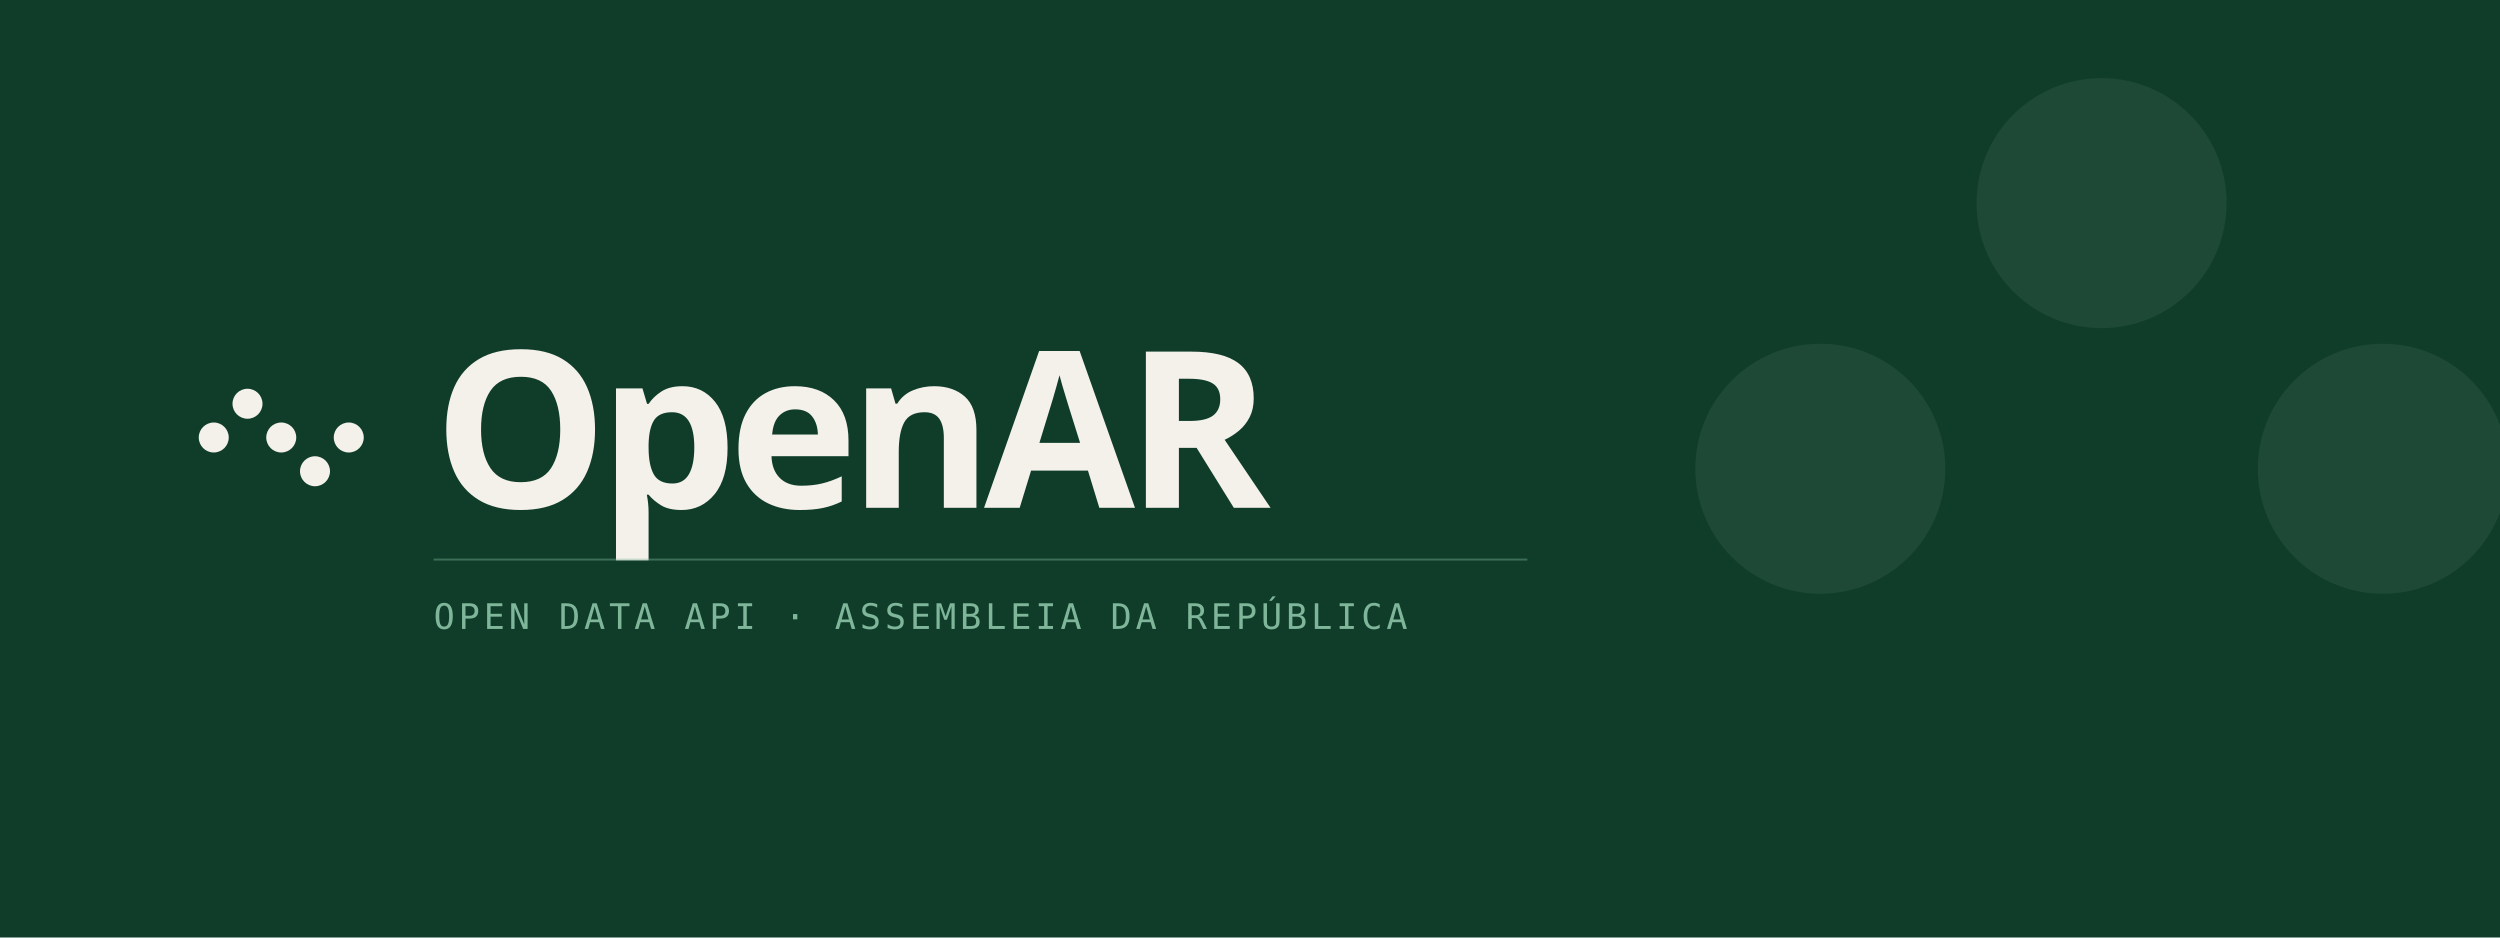
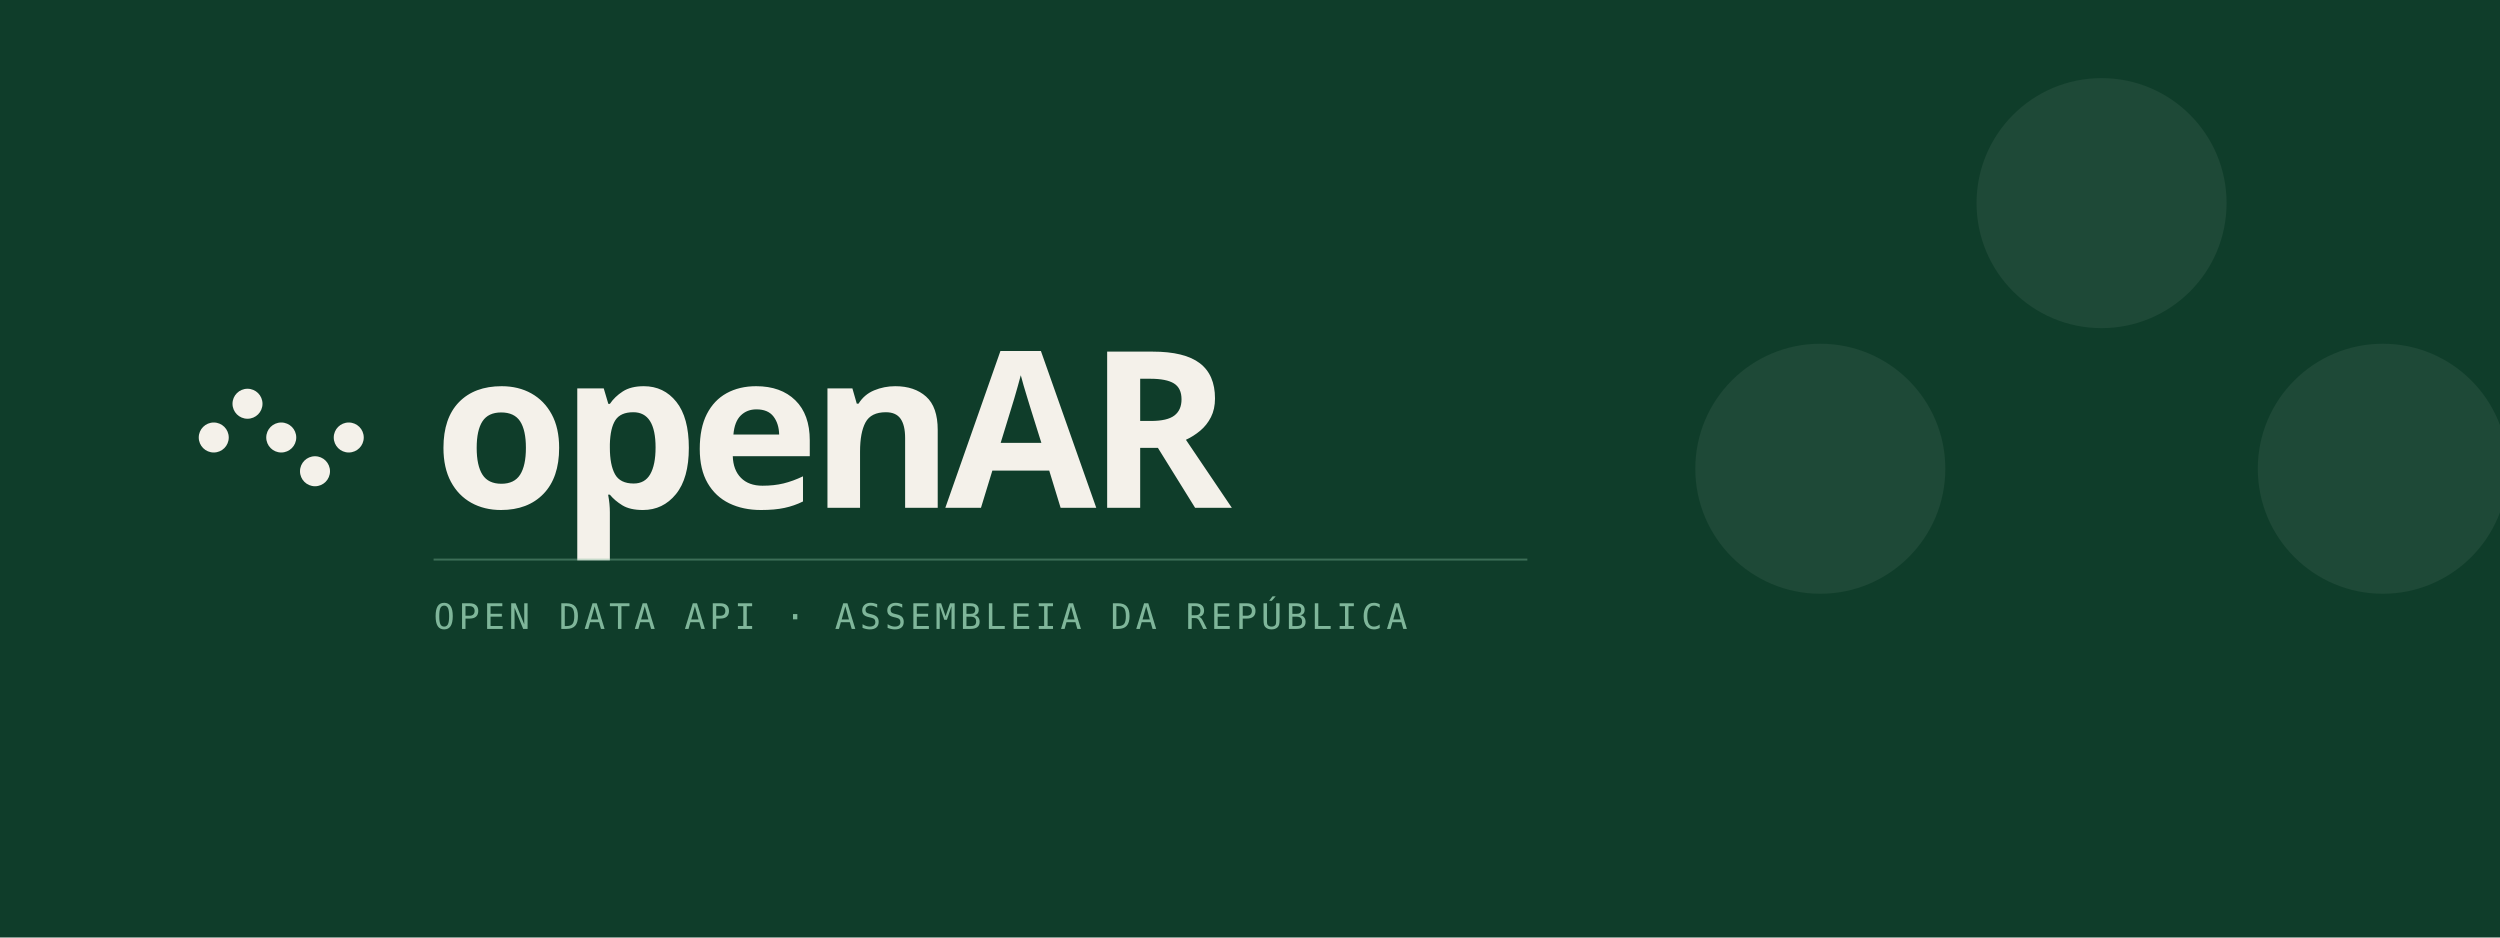
<svg xmlns="http://www.w3.org/2000/svg" viewBox="0 0 1280 480" width="1280" height="480">
  <rect width="1280" height="480" fill="#0F3D2A" />
  <g opacity="0.07" transform="translate(820, 40)">
    <circle cx="112" cy="200" r="64" fill="#F4F1EA" />
    <circle cx="256" cy="64" r="64" fill="#F4F1EA" />
    <circle cx="400" cy="200" r="64" fill="#F4F1EA" />
    <circle cx="544" cy="336" r="64" fill="#F4F1EA" />
    <circle cx="688" cy="200" r="64" fill="#F4F1EA" />
  </g>
  <g transform="translate(96, 176) scale(0.96)">
    <circle cx="14" cy="50" r="8" fill="#F4F1EA" />
    <circle cx="32" cy="32" r="8" fill="#F4F1EA" />
    <circle cx="50" cy="50" r="8" fill="#F4F1EA" />
    <circle cx="68" cy="68" r="8" fill="#F4F1EA" />
    <circle cx="86" cy="50" r="8" fill="#F4F1EA" />
  </g>
-   <text x="222" y="260" font-family="'DM Sans', system-ui, sans-serif" font-weight="700" font-size="112" letter-spacing="-4.5" fill="#F4F1EA">OpenAR</text>
+   <text x="222" y="260" font-family="'DM Sans', system-ui, sans-serif" font-weight="700" font-size="112" letter-spacing="-4.5" fill="#F4F1EA">openAR</text>
  <rect x="222" y="286" width="560" height="1" fill="#7FB69A" opacity="0.4" />
  <text x="222" y="322" font-family="'IBM Plex Mono', ui-monospace, monospace" font-weight="400" font-size="18" letter-spacing="2" fill="#7FB69A">OPEN DATA API · ASSEMBLEIA DA REPÚBLICA</text>
</svg>
